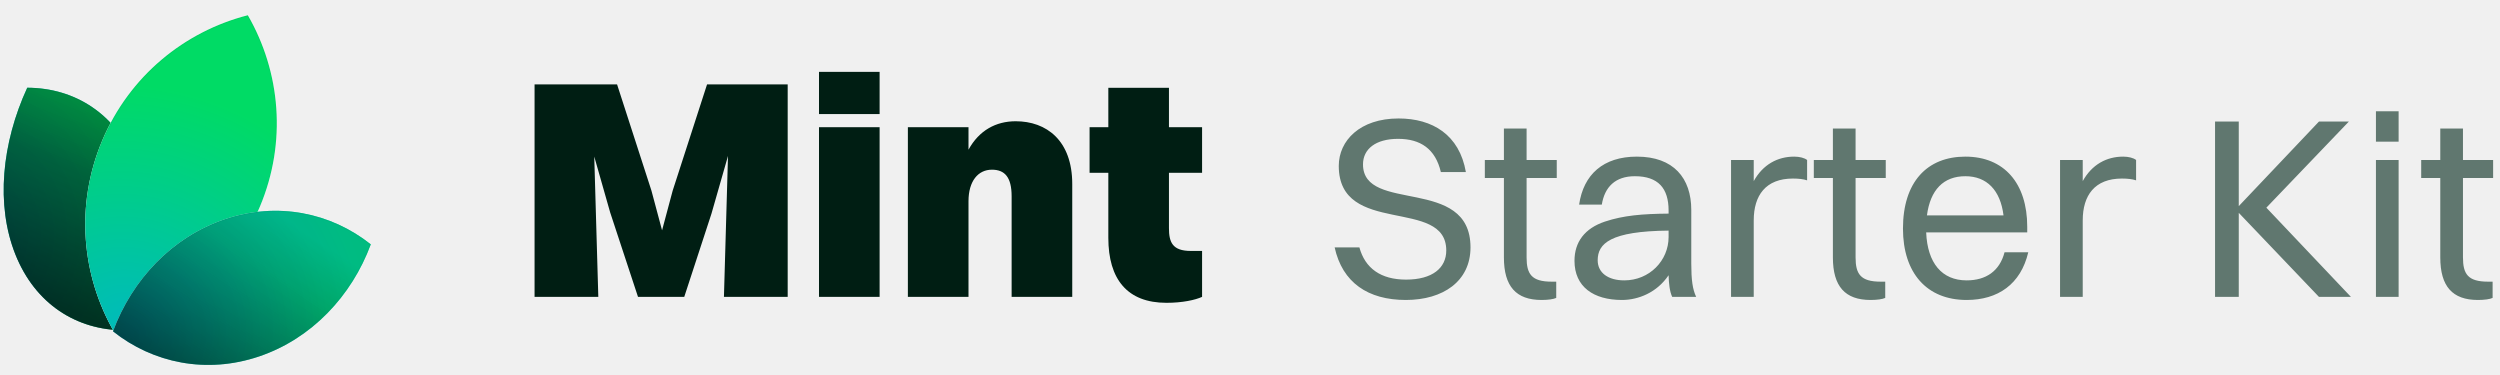
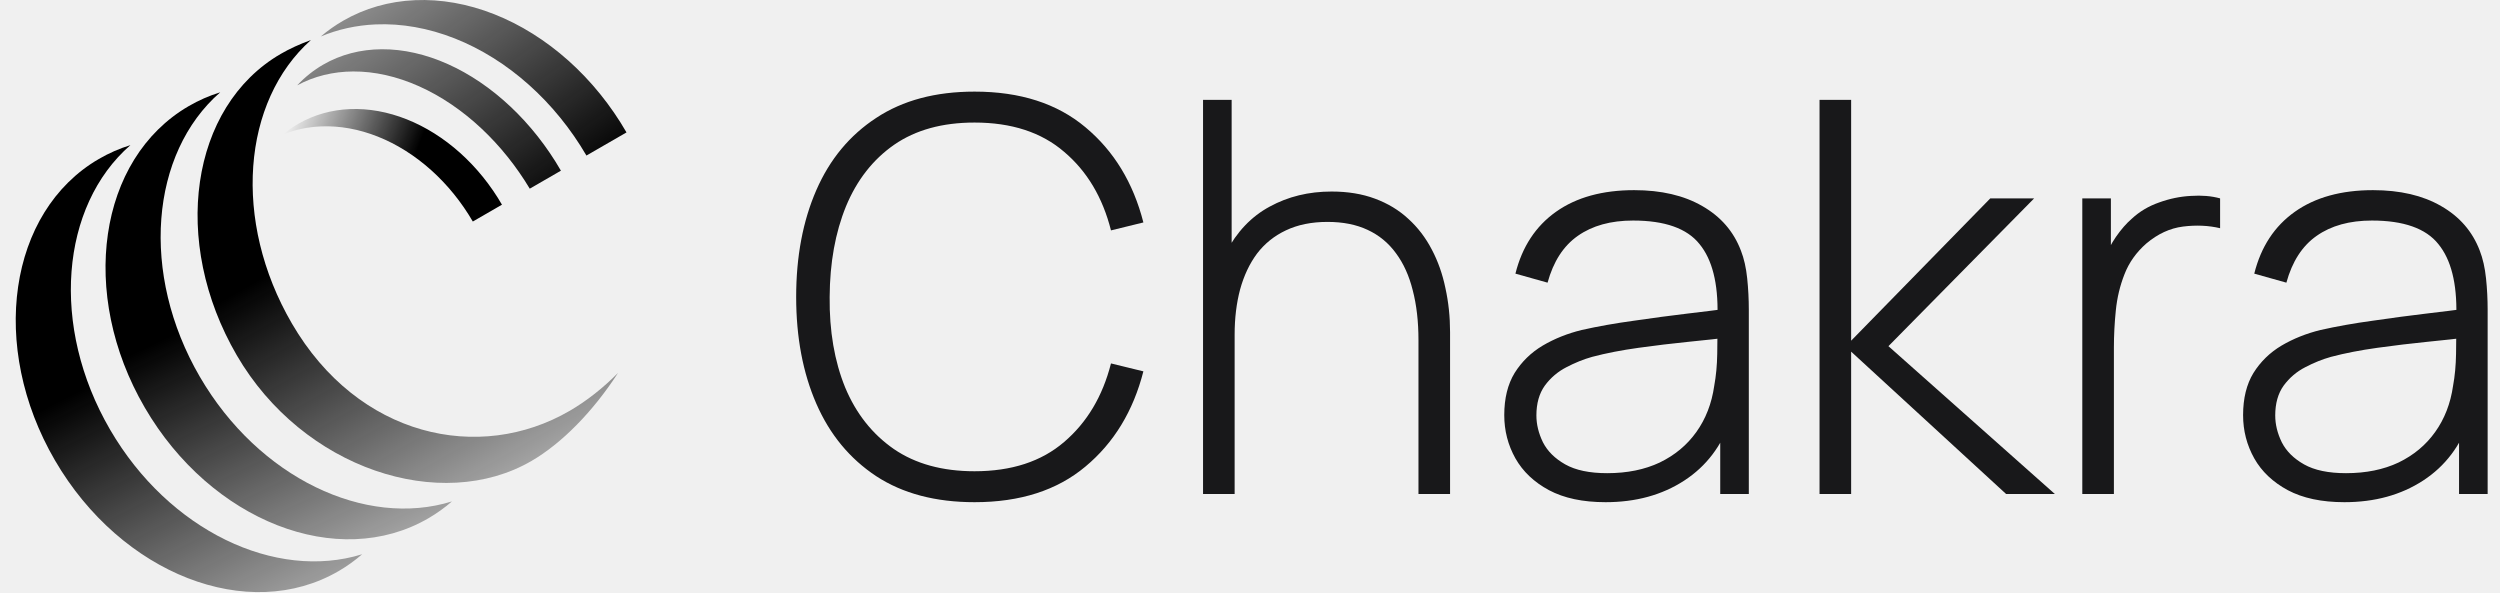
- <svg xmlns="http://www.w3.org/2000/svg" width="160" height="24" viewBox="0 0 160 24" fill="none">
-   <path d="M7.953 21.139C4.896 21.13 2.255 19.458 0.987 16.29C-0.28 13.121 0.109 9.163 1.744 5.615C4.801 5.624 7.442 7.296 8.71 10.465C9.977 13.633 9.588 17.591 7.953 21.139Z" fill="white" />
-   <path d="M7.953 21.139C4.896 21.13 2.255 19.458 0.987 16.29C-0.28 13.121 0.109 9.163 1.744 5.615C4.801 5.624 7.442 7.296 8.71 10.465C9.977 13.633 9.588 17.591 7.953 21.139Z" fill="url(#paint0_radial_115_86)" />
-   <path d="M7.953 21.139C4.896 21.13 2.255 19.458 0.987 16.29C-0.28 13.121 0.109 9.163 1.744 5.615C4.801 5.624 7.442 7.296 8.71 10.465C9.977 13.633 9.588 17.591 7.953 21.139Z" fill="black" fill-opacity="0.5" style="mix-blend-mode:hard-light" />
-   <path d="M7.953 21.139C4.896 21.13 2.255 19.458 0.987 16.29C-0.28 13.121 0.109 9.163 1.744 5.615C4.801 5.624 7.442 7.296 8.71 10.465C9.977 13.633 9.588 17.591 7.953 21.139Z" fill="url(#paint1_linear_115_86)" fill-opacity="0.5" style="mix-blend-mode:hard-light" />
-   <path d="M7.935 21.111C4.897 21.096 2.274 19.431 1.013 16.279C-0.248 13.124 0.136 9.182 1.762 5.643C4.8 5.659 7.423 7.324 8.684 10.476C9.945 13.63 9.561 17.572 7.935 21.111Z" stroke="url(#paint2_linear_115_86)" stroke-opacity="0.05" stroke-width="0.056" />
-   <path d="M7.31 21.257C11.354 20.221 14.884 17.375 16.628 13.236C18.373 9.097 17.945 4.587 15.86 0.976C11.816 2.012 8.287 4.858 6.542 8.998C4.797 13.137 5.225 17.646 7.31 21.257Z" fill="white" />
-   <path d="M7.31 21.257C11.354 20.221 14.884 17.375 16.628 13.236C18.373 9.097 17.945 4.587 15.86 0.976C11.816 2.012 8.287 4.858 6.542 8.998C4.797 13.137 5.225 17.646 7.31 21.257Z" fill="url(#paint3_radial_115_86)" />
-   <path d="M16.602 13.225C14.864 17.349 11.351 20.187 7.324 21.225C5.253 17.624 4.829 13.132 6.568 9.009C8.306 4.885 11.819 2.047 15.846 1.009C17.918 4.61 18.341 9.101 16.602 13.225Z" stroke="url(#paint4_linear_115_86)" stroke-opacity="0.05" stroke-width="0.056" />
-   <path d="M7.234 21.207C9.789 23.237 13.21 23.951 16.577 22.814C19.944 21.677 22.506 18.945 23.73 15.638C21.175 13.608 17.754 12.894 14.387 14.031C11.02 15.168 8.458 17.901 7.234 21.207Z" fill="white" />
-   <path d="M7.234 21.207C9.789 23.237 13.21 23.951 16.577 22.814C19.944 21.677 22.506 18.945 23.73 15.638C21.175 13.608 17.754 12.894 14.387 14.031C11.02 15.168 8.458 17.901 7.234 21.207Z" fill="url(#paint5_radial_115_86)" />
-   <path d="M7.234 21.207C9.789 23.237 13.21 23.951 16.577 22.814C19.944 21.677 22.506 18.945 23.73 15.638C21.175 13.608 17.754 12.894 14.387 14.031C11.02 15.168 8.458 17.901 7.234 21.207Z" fill="black" fill-opacity="0.2" style="mix-blend-mode:hard-light" />
-   <path d="M7.234 21.207C9.789 23.237 13.21 23.951 16.577 22.814C19.944 21.677 22.506 18.945 23.73 15.638C21.175 13.608 17.754 12.894 14.387 14.031C11.02 15.168 8.458 17.901 7.234 21.207Z" fill="url(#paint6_linear_115_86)" fill-opacity="0.5" style="mix-blend-mode:hard-light" />
-   <path d="M16.568 22.787C13.218 23.918 9.814 23.212 7.267 21.198C8.492 17.907 11.044 15.189 14.396 14.058C17.747 12.927 21.15 13.633 23.697 15.648C22.472 18.938 19.92 21.656 16.568 22.787Z" stroke="url(#paint7_linear_115_86)" stroke-opacity="0.05" stroke-width="0.056" />
-   <path d="M34.212 19V5.4H39.492L41.692 12.2L42.372 14.74L43.052 12.2L45.252 5.4H50.412V19H46.332L46.592 9.98L45.532 13.68L43.792 19H40.832L39.052 13.6L38.032 10.02L38.292 19H34.212ZM52.416 7.3V4.6H56.295V7.3H52.416ZM52.416 19V8.14H56.295V19H52.416ZM58.104 19V8.14H61.984V9.58C62.664 8.34 63.744 7.76 65.004 7.76C66.964 7.76 68.624 8.98 68.624 11.78V19H64.744V12.56C64.744 11.34 64.304 10.86 63.484 10.86C62.604 10.86 61.984 11.58 61.984 12.88V19H58.104ZM70.933 15.22V11.06H69.733V8.14H70.933V5.62H74.813V8.14H76.933V11.06H74.813V14.6C74.813 15.5 75.033 16.06 76.213 16.06H76.933V19C76.493 19.2 75.673 19.38 74.653 19.38C72.153 19.38 70.933 17.88 70.933 15.22Z" fill="#001E13" />
-   <path d="M87.232 10.519C87.232 13.687 94.112 11.229 94.112 15.832C94.112 17.994 92.364 19.198 89.971 19.198C87.562 19.198 85.912 18.093 85.417 15.832H87.001C87.364 17.169 88.371 17.895 89.987 17.895C91.671 17.895 92.561 17.152 92.561 16.03C92.561 12.598 85.681 15.155 85.681 10.618C85.681 9.001 87.034 7.582 89.509 7.582C91.671 7.582 93.403 8.621 93.816 11.014H92.215C91.868 9.529 90.912 8.886 89.476 8.886C88.057 8.886 87.232 9.529 87.232 10.519ZM96.25 16.476V11.393H95.029V10.239H96.25V8.226H97.702V10.239H99.632V11.393H97.702V16.476C97.702 17.532 98.015 18.026 99.302 18.026H99.599V19.066C99.434 19.148 99.071 19.198 98.659 19.198C97.025 19.198 96.25 18.323 96.25 16.476ZM102.516 13.093H101.064C101.345 11.162 102.615 10.024 104.76 10.024C107.103 10.024 108.242 11.393 108.242 13.44V16.888C108.242 17.895 108.324 18.521 108.555 19H107.021C106.856 18.654 106.806 18.142 106.79 17.614C106.047 18.72 104.859 19.198 103.803 19.198C101.988 19.198 100.767 18.357 100.767 16.69C100.767 15.486 101.427 14.611 102.714 14.182C103.902 13.786 105.107 13.687 106.79 13.671V13.473C106.79 12.053 106.13 11.278 104.628 11.278C103.374 11.278 102.698 11.971 102.516 13.093ZM102.252 16.657C102.252 17.465 102.929 17.944 103.952 17.944C105.569 17.944 106.79 16.674 106.79 15.172V14.759C103.061 14.793 102.252 15.585 102.252 16.657ZM110.787 19V10.239H112.239V11.591C112.833 10.519 113.774 10.024 114.83 10.024C115.176 10.024 115.49 10.107 115.655 10.239V11.542C115.407 11.46 115.094 11.427 114.747 11.427C112.998 11.427 112.239 12.515 112.239 14.1V19H110.787ZM117.305 16.476V11.393H116.084V10.239H117.305V8.226H118.757V10.239H120.688V11.393H118.757V16.476C118.757 17.532 119.071 18.026 120.358 18.026H120.655V19.066C120.49 19.148 120.127 19.198 119.714 19.198C118.081 19.198 117.305 18.323 117.305 16.476ZM129.809 16.145C129.33 18.192 127.862 19.198 125.865 19.198C123.324 19.198 121.79 17.482 121.79 14.627C121.79 11.658 123.324 10.024 125.783 10.024C128.258 10.024 129.743 11.723 129.743 14.512V14.875H123.275C123.357 16.838 124.281 17.944 125.865 17.944C127.103 17.944 127.977 17.35 128.291 16.145H129.809ZM125.783 11.278C124.38 11.278 123.539 12.152 123.324 13.786H128.225C128.027 12.169 127.152 11.278 125.783 11.278ZM131.843 19V10.239H133.295V11.591C133.889 10.519 134.829 10.024 135.885 10.024C136.232 10.024 136.545 10.107 136.71 10.239V11.542C136.463 11.46 136.149 11.427 135.803 11.427C134.054 11.427 133.295 12.515 133.295 14.1V19H131.843ZM141.763 19V7.78H143.281V13.192L148.413 7.78H150.327L145.047 13.291L150.459 19H148.413L143.281 13.621V19H141.763ZM152.06 9.067V7.12H153.512V9.067H152.06ZM152.06 19V10.239H153.512V19H152.06ZM156.178 16.476V11.393H154.957V10.239H156.178V8.226H157.63V10.239H159.56V11.393H157.63V16.476C157.63 17.532 157.943 18.026 159.23 18.026H159.527V19.066C159.362 19.148 158.999 19.198 158.587 19.198C156.953 19.198 156.178 18.323 156.178 16.476Z" fill="#002719" fill-opacity="0.6" />
+ <svg xmlns="http://www.w3.org/2000/svg" width="152" height="36" viewBox="0 0 152 36" fill="none">
+   <path fill-rule="evenodd" clip-rule="evenodd" d="M7.931 8.822C3.682 12.522 3.042 19.85 6.693 26.122C10.269 32.266 16.759 35.33 22.019 33.698C21.581 34.079 21.105 34.422 20.591 34.721C15.091 37.922 7.369 34.908 3.342 27.99C-0.686 21.071 0.508 12.868 6.007 9.667C6.623 9.309 7.267 9.028 7.931 8.822Z" fill="url(#paint0_linear_2602_29384)" />
+   <path fill-rule="evenodd" clip-rule="evenodd" d="M13.39 5.611C9.141 9.311 8.501 16.639 12.152 22.911C15.728 29.054 22.218 32.119 27.478 30.486C27.04 30.868 26.564 31.21 26.05 31.51C20.551 34.711 12.828 31.697 8.801 24.779C4.774 17.86 5.967 9.657 11.467 6.456C12.083 6.097 12.726 5.817 13.39 5.611Z" fill="url(#paint1_linear_2602_29384)" />
+   <path fill-rule="evenodd" clip-rule="evenodd" d="M18.905 2.434C14.726 6.155 14.117 13.432 17.745 19.665C21.772 26.584 29.144 28.176 34.643 24.975C35.665 24.38 36.66 23.598 37.576 22.674C36.058 25.016 34.177 26.942 32.315 28.026C26.816 31.227 18.424 28.521 14.397 21.603C10.37 14.684 11.563 6.481 17.063 3.28C17.61 2.962 18.229 2.679 18.905 2.434Z" fill="url(#paint2_linear_2602_29384)" />
+   <path fill-rule="evenodd" clip-rule="evenodd" d="M19.504 2.22C20.542 1.783 21.666 1.535 22.839 1.484C24.414 1.416 26.047 1.706 27.647 2.336C29.247 2.967 30.78 3.926 32.161 5.16C33.523 6.376 34.709 7.836 35.655 9.457L38.091 8.051C37.139 6.402 35.939 4.919 34.558 3.685C33.177 2.452 31.643 1.493 30.044 0.862C28.444 0.231 26.811 -0.058 25.236 0.01C23.661 0.078 22.176 0.502 20.866 1.259C20.383 1.537 19.928 1.858 19.504 2.22Z" fill="url(#paint3_linear_2602_29384)" />
+   <path fill-rule="evenodd" clip-rule="evenodd" d="M18.07 5.189C19.088 4.637 20.244 4.351 21.477 4.345C22.775 4.339 24.133 4.645 25.475 5.244C26.817 5.843 28.116 6.724 29.297 7.836C30.409 8.883 31.396 10.116 32.209 11.471L34.104 10.377C33.263 8.92 32.222 7.598 31.04 6.485C29.859 5.372 28.56 4.491 27.218 3.892C25.877 3.293 24.518 2.988 23.22 2.994C21.922 3 20.71 3.317 19.654 3.927C19.069 4.264 18.538 4.688 18.07 5.189Z" fill="url(#paint4_linear_2602_29384)" />
+   <path fill-rule="evenodd" clip-rule="evenodd" d="M17.215 8.173C17.936 7.883 18.712 7.718 19.522 7.685C20.652 7.639 21.825 7.85 22.974 8.307C24.123 8.764 25.226 9.458 26.219 10.348C27.205 11.232 28.063 12.292 28.747 13.469L30.519 12.445C29.833 11.257 28.968 10.187 27.975 9.296C26.982 8.406 25.879 7.712 24.73 7.255C23.581 6.798 22.407 6.587 21.277 6.633C20.147 6.679 19.082 6.982 18.143 7.524C17.816 7.713 17.506 7.93 17.215 8.173Z" fill="url(#paint5_linear_2602_29384)" />
+   <path d="M59.252 30.533C56.879 30.533 54.886 30.006 53.275 28.952C51.663 27.887 50.449 26.417 49.632 24.542C48.815 22.667 48.407 20.504 48.407 18.052C48.407 15.6 48.815 13.436 49.632 11.561C50.449 9.686 51.663 8.222 53.275 7.168C54.886 6.103 56.879 5.57 59.252 5.57C62.023 5.57 64.269 6.291 65.991 7.734C67.724 9.176 68.9 11.107 69.518 13.525L67.548 14.008C67.04 12 66.091 10.408 64.7 9.232C63.32 8.044 61.504 7.451 59.252 7.451C57.298 7.451 55.67 7.9 54.367 8.799C53.076 9.697 52.099 10.946 51.437 12.543C50.785 14.141 50.454 15.977 50.443 18.052C50.421 20.126 50.736 21.962 51.387 23.56C52.049 25.147 53.037 26.395 54.351 27.305C55.664 28.203 57.298 28.652 59.252 28.652C61.504 28.652 63.32 28.059 64.7 26.872C66.091 25.685 67.04 24.093 67.548 22.096L69.518 22.578C68.9 24.997 67.724 26.927 65.991 28.37C64.269 29.812 62.023 30.533 59.252 30.533Z" fill="#18181A" />
+   <path d="M86.243 30.034V20.681C86.243 19.549 86.127 18.54 85.895 17.652C85.674 16.765 85.332 16.01 84.869 15.389C84.416 14.768 83.842 14.296 83.147 13.974C82.462 13.653 81.651 13.492 80.713 13.492C79.741 13.492 78.897 13.664 78.179 14.008C77.473 14.341 76.888 14.812 76.424 15.422C75.971 16.032 75.629 16.759 75.397 17.602C75.177 18.434 75.066 19.344 75.066 20.332L73.559 20.149C73.559 18.207 73.885 16.609 74.536 15.356C75.199 14.091 76.087 13.159 77.202 12.56C78.317 11.95 79.57 11.645 80.961 11.645C81.943 11.645 82.821 11.789 83.594 12.077C84.377 12.366 85.056 12.776 85.63 13.309C86.204 13.83 86.679 14.451 87.054 15.173C87.43 15.883 87.706 16.665 87.882 17.519C88.07 18.373 88.164 19.267 88.164 20.198V30.034H86.243ZM73.145 30.034V6.07H74.884V19.916H75.066V30.034H73.145Z" fill="#18181A" />
+   <path d="M97.619 30.533C96.239 30.533 95.091 30.289 94.175 29.801C93.269 29.313 92.591 28.669 92.138 27.87C91.685 27.061 91.459 26.184 91.459 25.241C91.459 24.22 91.669 23.366 92.088 22.678C92.519 21.99 93.087 21.436 93.794 21.014C94.511 20.592 95.301 20.276 96.162 20.065C97.144 19.843 98.204 19.655 99.341 19.5C100.478 19.333 101.56 19.189 102.586 19.067C103.624 18.945 104.468 18.839 105.12 18.751L104.424 19.167C104.468 17.225 104.104 15.783 103.331 14.84C102.57 13.886 101.223 13.409 99.291 13.409C97.933 13.409 96.813 13.719 95.93 14.341C95.058 14.951 94.445 15.899 94.092 17.186L92.138 16.637C92.546 15.006 93.369 13.752 94.605 12.876C95.841 12 97.426 11.561 99.357 11.561C101.002 11.561 102.382 11.883 103.497 12.527C104.623 13.17 105.407 14.074 105.848 15.239C106.036 15.716 106.163 16.277 106.229 16.92C106.295 17.552 106.328 18.19 106.328 18.834V30.034H104.59V25.308L105.236 25.474C104.695 27.094 103.751 28.342 102.404 29.218C101.057 30.095 99.462 30.533 97.619 30.533ZM97.718 28.769C98.932 28.769 99.998 28.553 100.914 28.12C101.83 27.676 102.57 27.061 103.133 26.273C103.707 25.474 104.071 24.537 104.225 23.46C104.336 22.861 104.397 22.212 104.408 21.513C104.419 20.814 104.424 20.298 104.424 19.965L105.252 20.498C104.535 20.587 103.674 20.681 102.669 20.781C101.675 20.881 100.66 21.003 99.622 21.147C98.585 21.291 97.646 21.474 96.807 21.696C96.289 21.84 95.764 22.051 95.234 22.329C94.716 22.595 94.279 22.967 93.926 23.444C93.584 23.921 93.413 24.525 93.413 25.258C93.413 25.801 93.545 26.345 93.81 26.889C94.086 27.432 94.539 27.881 95.168 28.236C95.797 28.591 96.647 28.769 97.718 28.769Z" fill="#18181A" />
+   <path d="M110.628 30.034V6.07H112.549V20.714L121.01 12.061H123.676L114.817 21.047L124.934 30.034H121.97L112.549 21.38V30.034H110.628Z" fill="#18181A" />
+   <path d="M126.604 30.034V12.061H128.342V16.371L127.912 15.805C128.111 15.295 128.359 14.823 128.657 14.39C128.966 13.947 129.281 13.586 129.601 13.309C130.076 12.865 130.633 12.532 131.273 12.31C131.914 12.077 132.559 11.944 133.211 11.911C133.862 11.867 134.452 11.916 134.982 12.061V13.875C134.276 13.708 133.525 13.675 132.73 13.775C131.936 13.875 131.19 14.219 130.495 14.806C129.888 15.339 129.446 15.96 129.17 16.67C128.894 17.369 128.718 18.107 128.641 18.884C128.563 19.649 128.525 20.398 128.525 21.13V30.034H126.604Z" fill="#18181A" />
+   <path d="M142.539 30.533C141.159 30.533 140.011 30.289 139.095 29.801C138.19 29.313 137.511 28.669 137.059 27.87C136.606 27.061 136.38 26.184 136.38 25.241C136.38 24.22 136.589 23.366 137.009 22.678C137.439 21.99 138.008 21.436 138.714 21.014C139.432 20.592 140.221 20.276 141.082 20.065C142.065 19.843 143.124 19.655 144.261 19.5C145.398 19.333 146.48 19.189 147.507 19.067C148.544 18.945 149.389 18.839 150.04 18.751L149.345 19.167C149.389 17.225 149.025 15.783 148.252 14.84C147.49 13.886 146.143 13.409 144.212 13.409C142.854 13.409 141.733 13.719 140.85 14.341C139.978 14.951 139.366 15.899 139.012 17.186L137.059 16.637C137.467 15.006 138.289 13.752 139.526 12.876C140.762 12 142.346 11.561 144.278 11.561C145.923 11.561 147.303 11.883 148.417 12.527C149.543 13.17 150.327 14.074 150.769 15.239C150.956 15.716 151.083 16.277 151.15 16.92C151.216 17.552 151.249 18.19 151.249 18.834V30.034H149.51V25.308L150.156 25.474C149.615 27.094 148.671 28.342 147.325 29.218C145.978 30.095 144.383 30.533 142.539 30.533ZM142.639 28.769C143.853 28.769 144.918 28.553 145.834 28.12C146.751 27.676 147.49 27.061 148.053 26.273C148.627 25.474 148.991 24.537 149.146 23.46C149.256 22.861 149.317 22.212 149.328 21.513C149.339 20.814 149.345 20.298 149.345 19.965L150.173 20.498C149.455 20.587 148.594 20.681 147.59 20.781C146.596 20.881 145.58 21.003 144.543 21.147C143.505 21.291 142.567 21.474 141.728 21.696C141.209 21.84 140.685 22.051 140.155 22.329C139.636 22.595 139.2 22.967 138.847 23.444C138.505 23.921 138.334 24.525 138.334 25.258C138.334 25.801 138.466 26.345 138.731 26.889C139.007 27.432 139.459 27.881 140.089 28.236C140.718 28.591 141.568 28.769 142.639 28.769Z" fill="#18181A" />
  <defs>
-     <radialGradient id="paint0_radial_115_86" cx="0" cy="0" r="1" gradientUnits="userSpaceOnUse" gradientTransform="translate(-3.00503 15.023) rotate(-10.029) scale(17.9572 17.784)">
-       <stop stop-color="#00B0BB" />
-       <stop offset="1" stop-color="#00DB65" />
-     </radialGradient>
-     <linearGradient id="paint1_linear_115_86" x1="7.39" y1="4.813" x2="1.63" y2="18.689" gradientUnits="userSpaceOnUse">
-       <stop stop-color="#18E299" />
-       <stop offset="1" />
-     </linearGradient>
-     <linearGradient id="paint2_linear_115_86" x1="7.948" y1="8.016" x2="1.761" y2="18.746" gradientUnits="userSpaceOnUse">
+     <linearGradient id="paint0_linear_2602_29384" x1="5.957" y1="23.183" x2="17.772" y2="46.349" gradientUnits="userSpaceOnUse">
      <stop />
      <stop offset="1" stop-opacity="0" />
    </linearGradient>
-     <radialGradient id="paint3_radial_115_86" cx="0" cy="0" r="1" gradientUnits="userSpaceOnUse" gradientTransform="translate(8.11404 20.8822) rotate(-75.7542) scale(21.6246 23.7772)">
-       <stop stop-color="#00BBBB" />
-       <stop offset="0.713" stop-color="#00DB65" />
-     </radialGradient>
-     <linearGradient id="paint4_linear_115_86" x1="7.602" y1="5.871" x2="15.556" y2="16.372" gradientUnits="userSpaceOnUse">
+     <linearGradient id="paint1_linear_2602_29384" x1="6.16" y1="22.43" x2="17.034" y2="45.058" gradientUnits="userSpaceOnUse">
      <stop />
      <stop offset="1" stop-opacity="0" />
    </linearGradient>
-     <radialGradient id="paint5_radial_115_86" cx="0" cy="0" r="1" gradientUnits="userSpaceOnUse" gradientTransform="translate(7.84537 21.5181) rotate(-20.3525) scale(18.5603 17.32)">
-       <stop stop-color="#00B0BB" />
-       <stop offset="1" stop-color="#00DB65" />
-     </radialGradient>
-     <linearGradient id="paint6_linear_115_86" x1="16.808" y1="13.007" x2="10.041" y2="22.994" gradientUnits="userSpaceOnUse">
-       <stop stop-color="#00B1BC" />
-       <stop offset="1" />
-     </linearGradient>
-     <linearGradient id="paint7_linear_115_86" x1="16.808" y1="13.007" x2="14.169" y2="23.841" gradientUnits="userSpaceOnUse">
+     <linearGradient id="paint2_linear_2602_29384" x1="6.629" y1="22.204" x2="19.678" y2="45.067" gradientUnits="userSpaceOnUse">
      <stop />
      <stop offset="1" stop-opacity="0" />
    </linearGradient>
+     <linearGradient id="paint3_linear_2602_29384" x1="1.019" y1="0.509" x2="29.507" y2="39.665" gradientUnits="userSpaceOnUse">
+       <stop stop-opacity="0" />
+       <stop offset="0.6" />
+     </linearGradient>
+     <linearGradient id="paint4_linear_2602_29384" x1="0.767" y1="0.871" x2="28.29" y2="40.211" gradientUnits="userSpaceOnUse">
+       <stop stop-opacity="0" />
+       <stop offset="0.6" />
+     </linearGradient>
+     <linearGradient id="paint5_linear_2602_29384" x1="17.221" y1="8.196" x2="29.585" y2="12.933" gradientUnits="userSpaceOnUse">
+       <stop stop-opacity="0" />
+       <stop offset="0.6" />
+     </linearGradient>
  </defs>
</svg>
